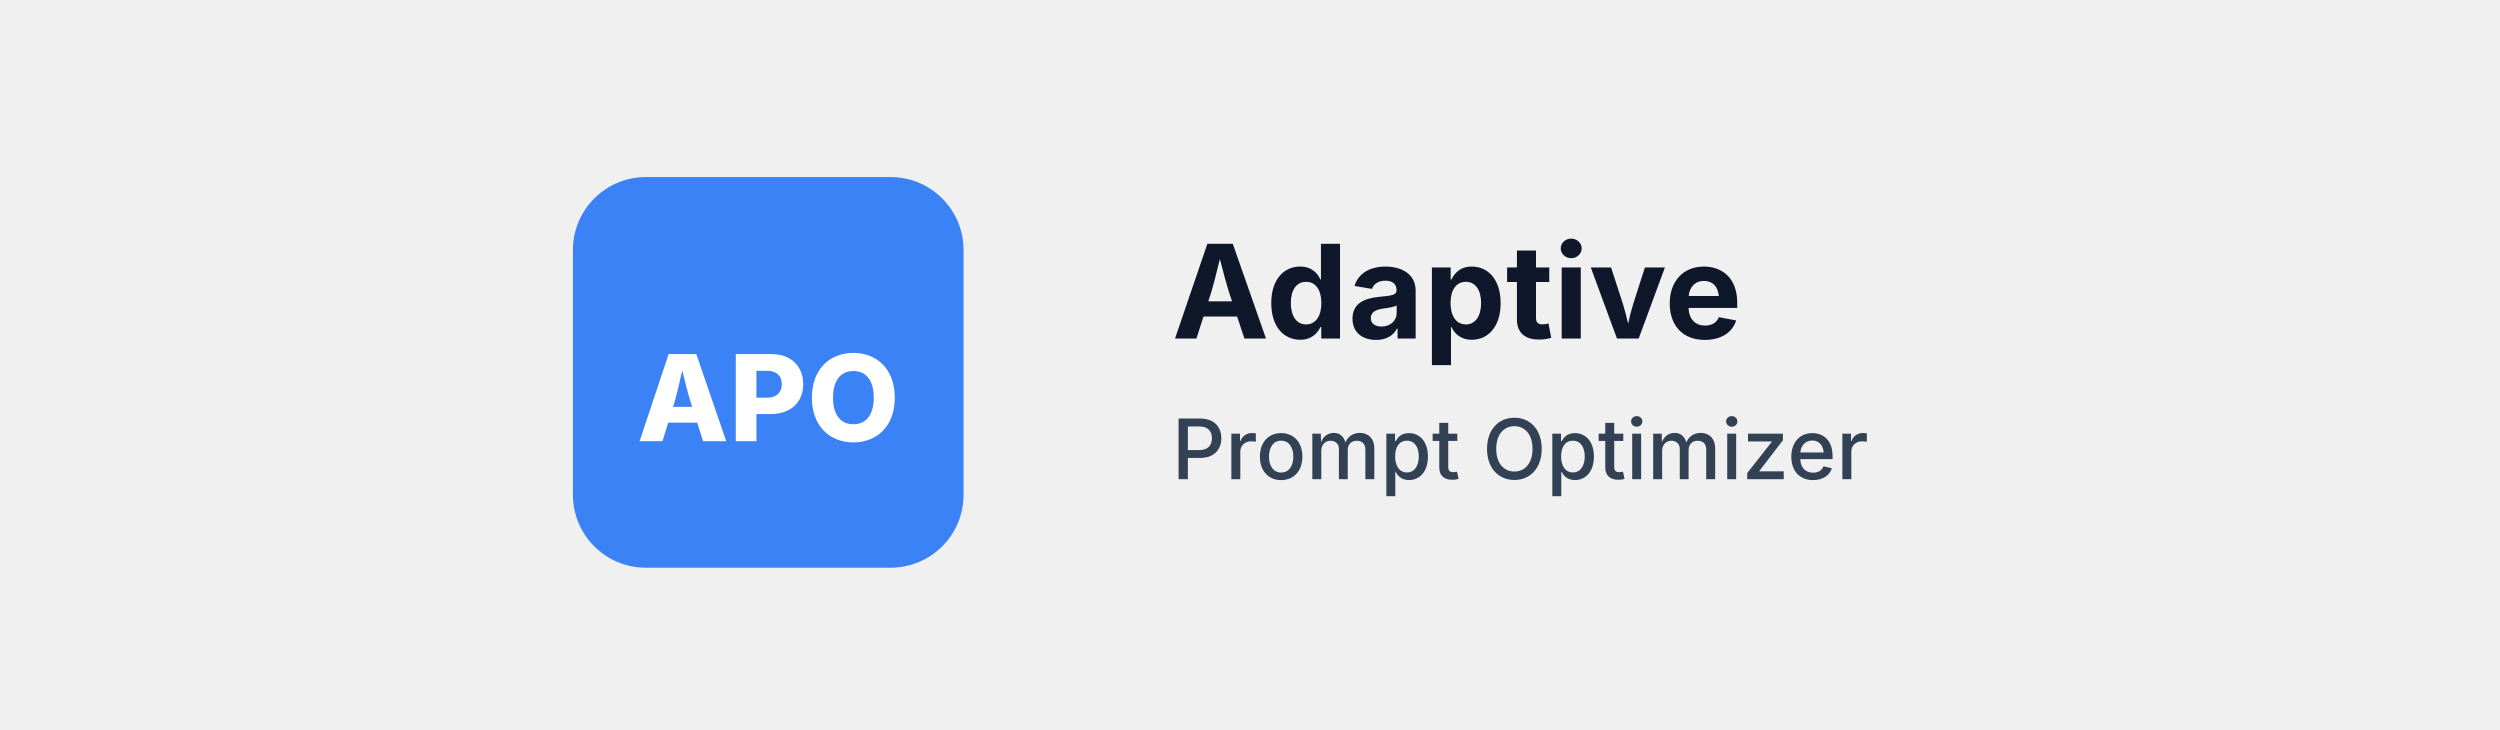
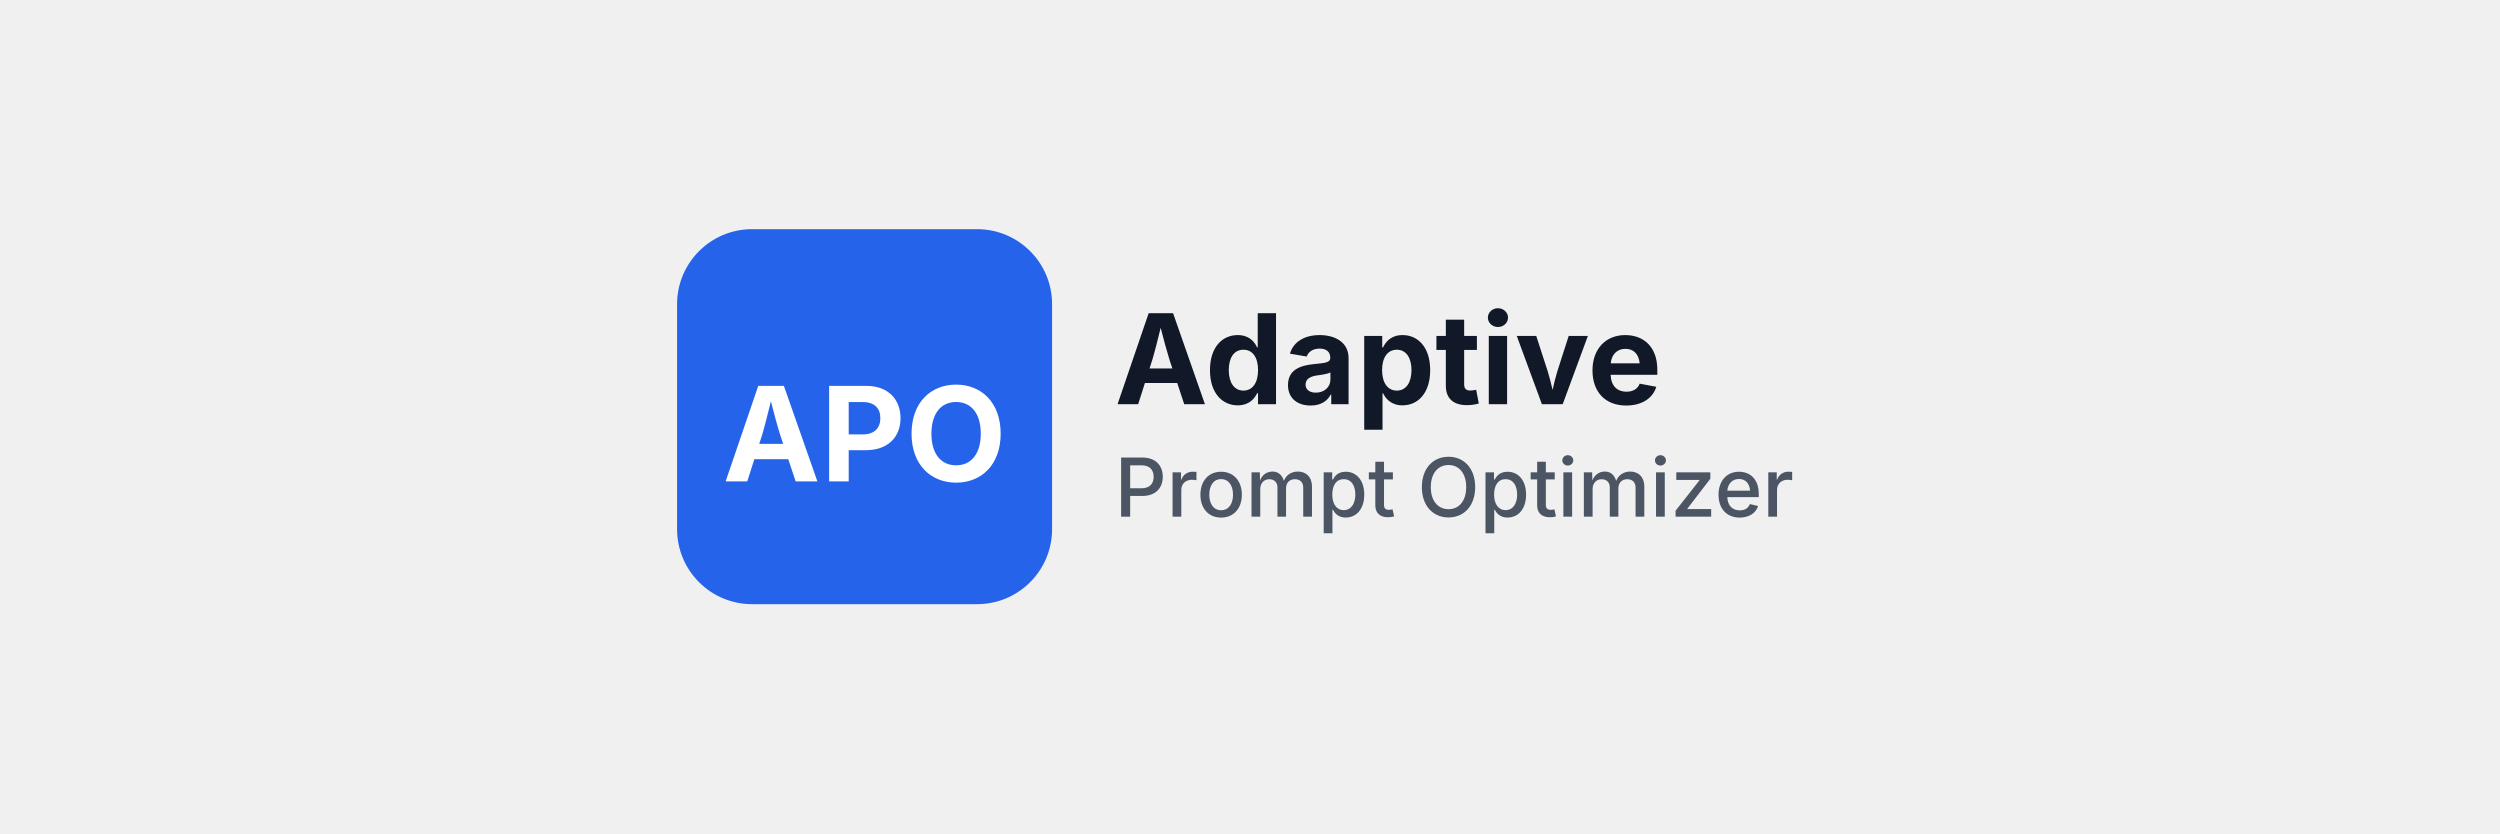
- <svg xmlns="http://www.w3.org/2000/svg" width="960" height="280" viewBox="0 0 960 280" fill="none">
-   <rect width="960" height="280" fill="none" />
-   <g transform="translate(480,140)" text-rendering="geometricPrecision">
-     <rect x="-260" y="-72" width="150" height="150" rx="28" fill="#3B82F6" />
-     <text x="-185" y="12" text-anchor="middle" font-family="Inter, system-ui, -apple-system, 'Segoe UI', Roboto, Helvetica, Arial, sans-serif" font-weight="800" font-size="46" fill="#FFFFFF" dominant-baseline="middle">APO</text>
-     <g transform="translate(-30,0)">
-       <text x="0" y="-10" font-family="Inter, system-ui, -apple-system, 'Segoe UI', Roboto, Helvetica, Arial, sans-serif" font-weight="700" font-size="50" fill="#0F172A">Adaptive</text>
-       <text x="0" y="44" font-family="Inter, system-ui, -apple-system, 'Segoe UI', Roboto, Helvetica, Arial, sans-serif" font-weight="500" font-size="32" fill="#334155">Prompt Optimizer</text>
+ <svg xmlns="http://www.w3.org/2000/svg" width="720" height="240" viewBox="0 0 720 240" fill="none">
+   <rect width="720" height="240" fill="none" />
+   <g transform="translate(375,120) scale(0.9)" text-rendering="geometricPrecision">
+     <rect x="-200" y="-60" width="120" height="120" rx="24" fill="#2563EB" />
+     <text x="-140" y="5" text-anchor="middle" dominant-baseline="middle" font-family="Inter, system-ui, -apple-system, 'Segoe UI', Roboto, Helvetica, Arial, sans-serif" font-weight="700" font-size="42" fill="#FFFFFF">APO</text>
+     <g transform="translate(-60,0)">
+       <text x="0" y="-4" font-family="Inter, system-ui, -apple-system, 'Segoe UI', Roboto, Helvetica, Arial, sans-serif" font-weight="700" font-size="40" fill="#111827">Adaptive</text>
+       <text x="0" y="32" font-family="Inter, system-ui, -apple-system, 'Segoe UI', Roboto, Helvetica, Arial, sans-serif" font-weight="500" font-size="26" fill="#4B5563">Prompt Optimizer</text>
    </g>
  </g>
</svg>
